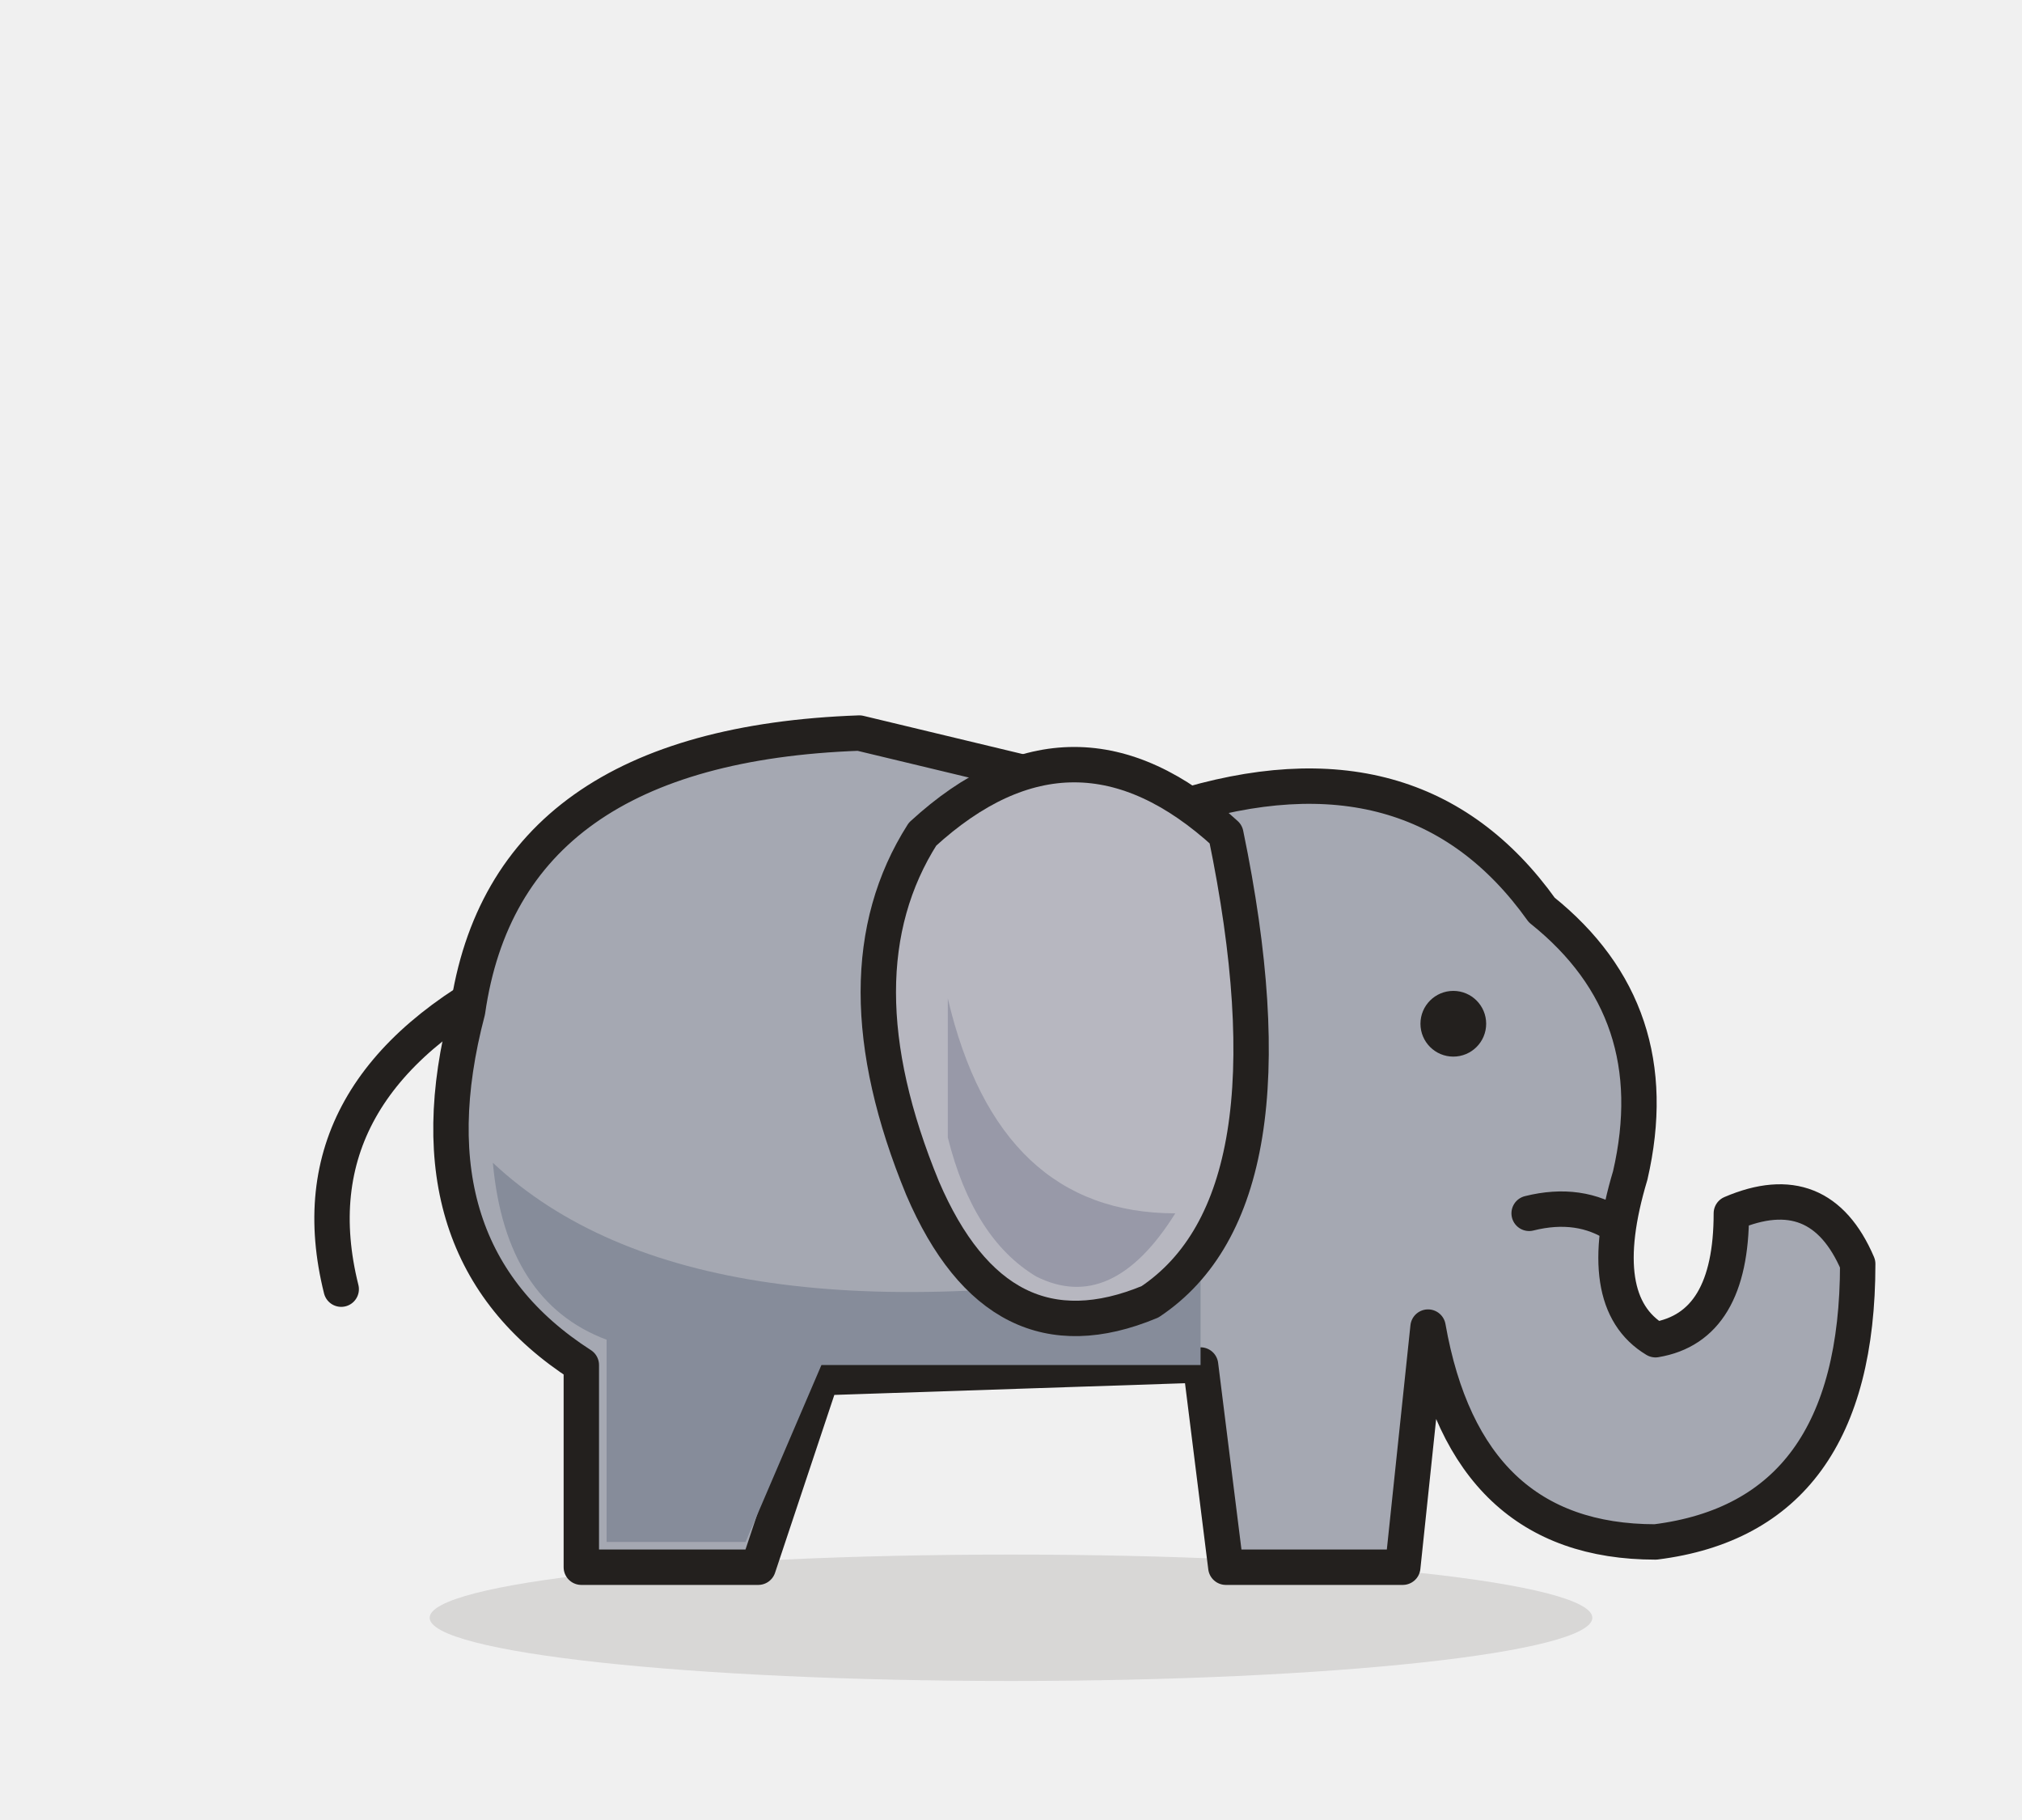
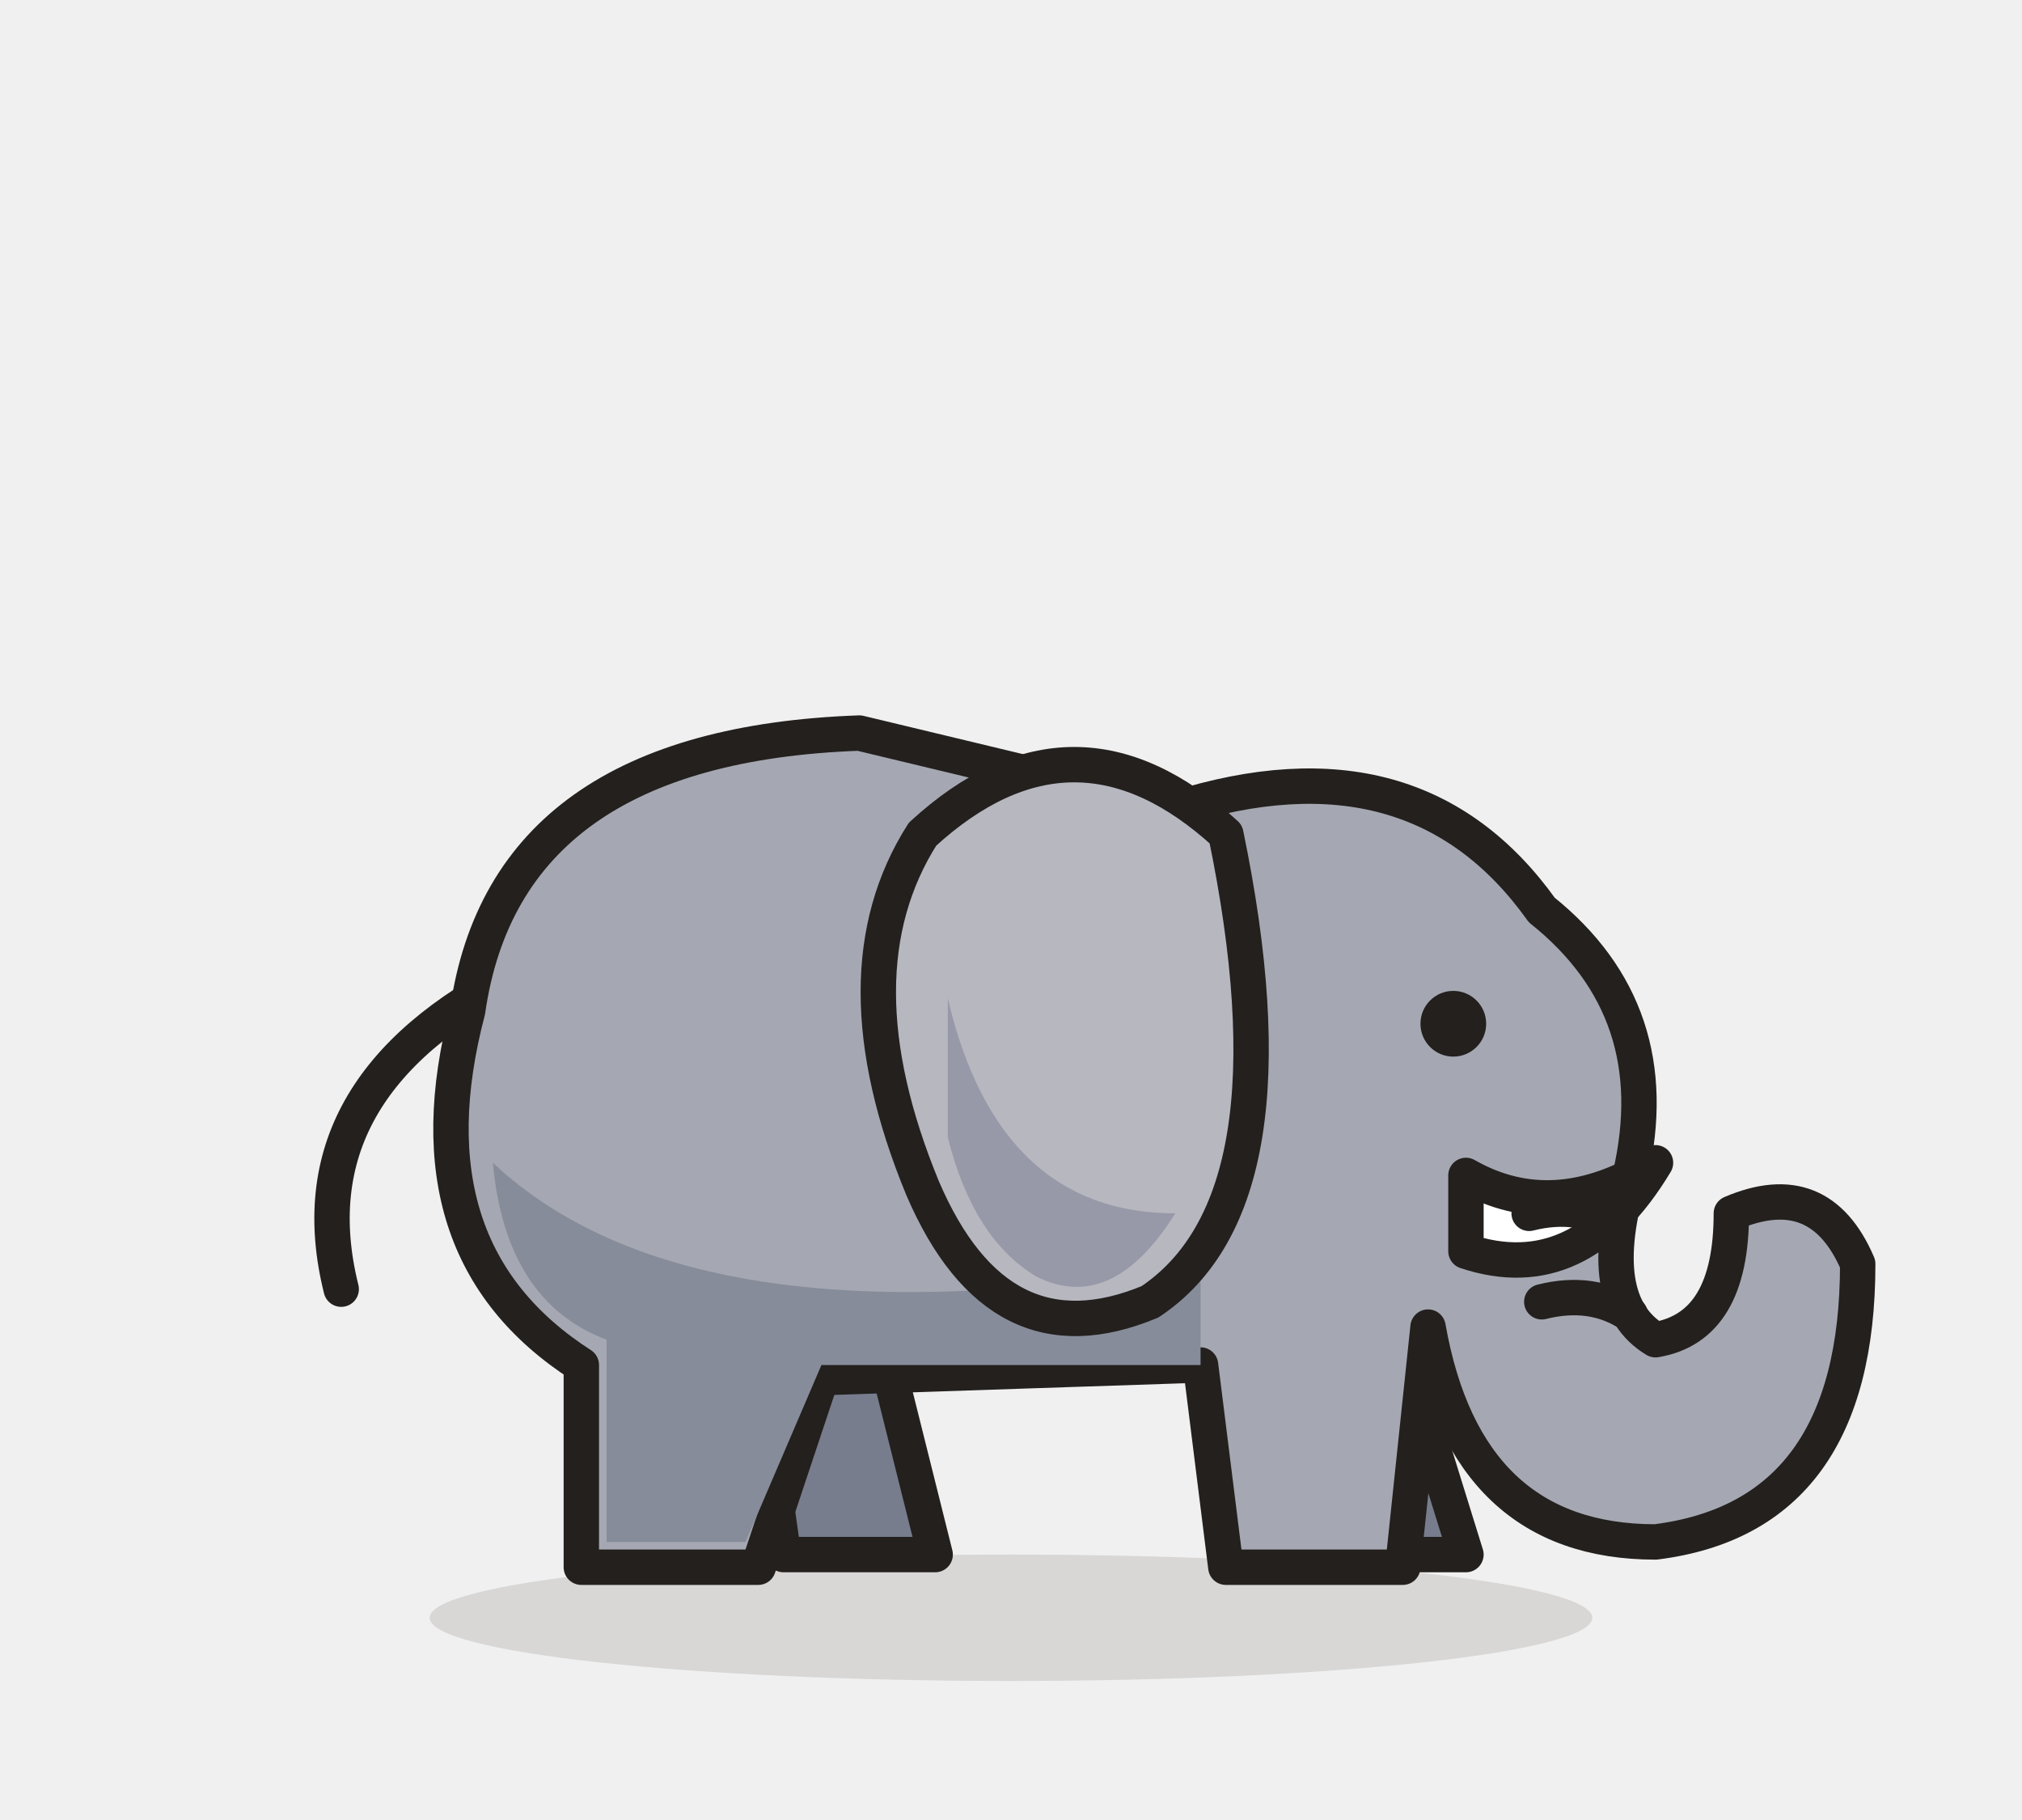
<svg xmlns="http://www.w3.org/2000/svg" viewBox="0 0 160 144" role="img" aria-labelledby="title">
  <g stroke="#23201e" stroke-width="2.8" stroke-linecap="round" stroke-linejoin="round">
    <ellipse cx="80" cy="128" rx="46" ry="5" fill="#342b28" opacity=".13" stroke="none" />
    <path d="M41 77 Q23 86 27 102" fill="none" />
+     <path d="M58 95 L67 95 L74 123 L62 123Z M94 94 L107 94 L116 123 L105 123Z" fill="#777d8c" />
    <path d="M37 80 Q40 59 68 58 L93 64 Q112 58 122 72 Q132 80 129 93 Q126 103 131 106 Q137 105 137 96 Q144 93 147 100 Q147 120 131 122 Q116 122 113 105 L111 124 L97 124 L95 108 L65 109 L60 124 L46 124 L46 108 Q32 99 37 80Z" fill="#a5a8b2" />
    <path d="M39 92 Q55 107 95 100 L95 108 L65 108 L59 122 L48 122 L48 106 Q40 103 39 92Z" fill="#868c9a" stroke="none" />
    <path d="M97 66 Q85 55 73 66 Q66 77 73 94 Q79 108 91 103 Q103 95 97 66Z" fill="#b7b7c0" />
    <path d="M75 79 Q79 96 93 96 Q88 104 82 101 Q77 98 75 90Z" fill="#9899a8" stroke="none" />
+     <path d="M116 93 Q123 97 131 92 Q125 102 116 99Z" fill="#fff" />
    <circle cx="115" cy="81" r="2.6" fill="#23201e" stroke="none" />
-     <path d="M121 96 Q125 95 128 97" fill="none" />
+     <path d="M121 96 Q125 95 128 97 M122 103 Q126 102 129 104" fill="none" />
  </g>
</svg>
